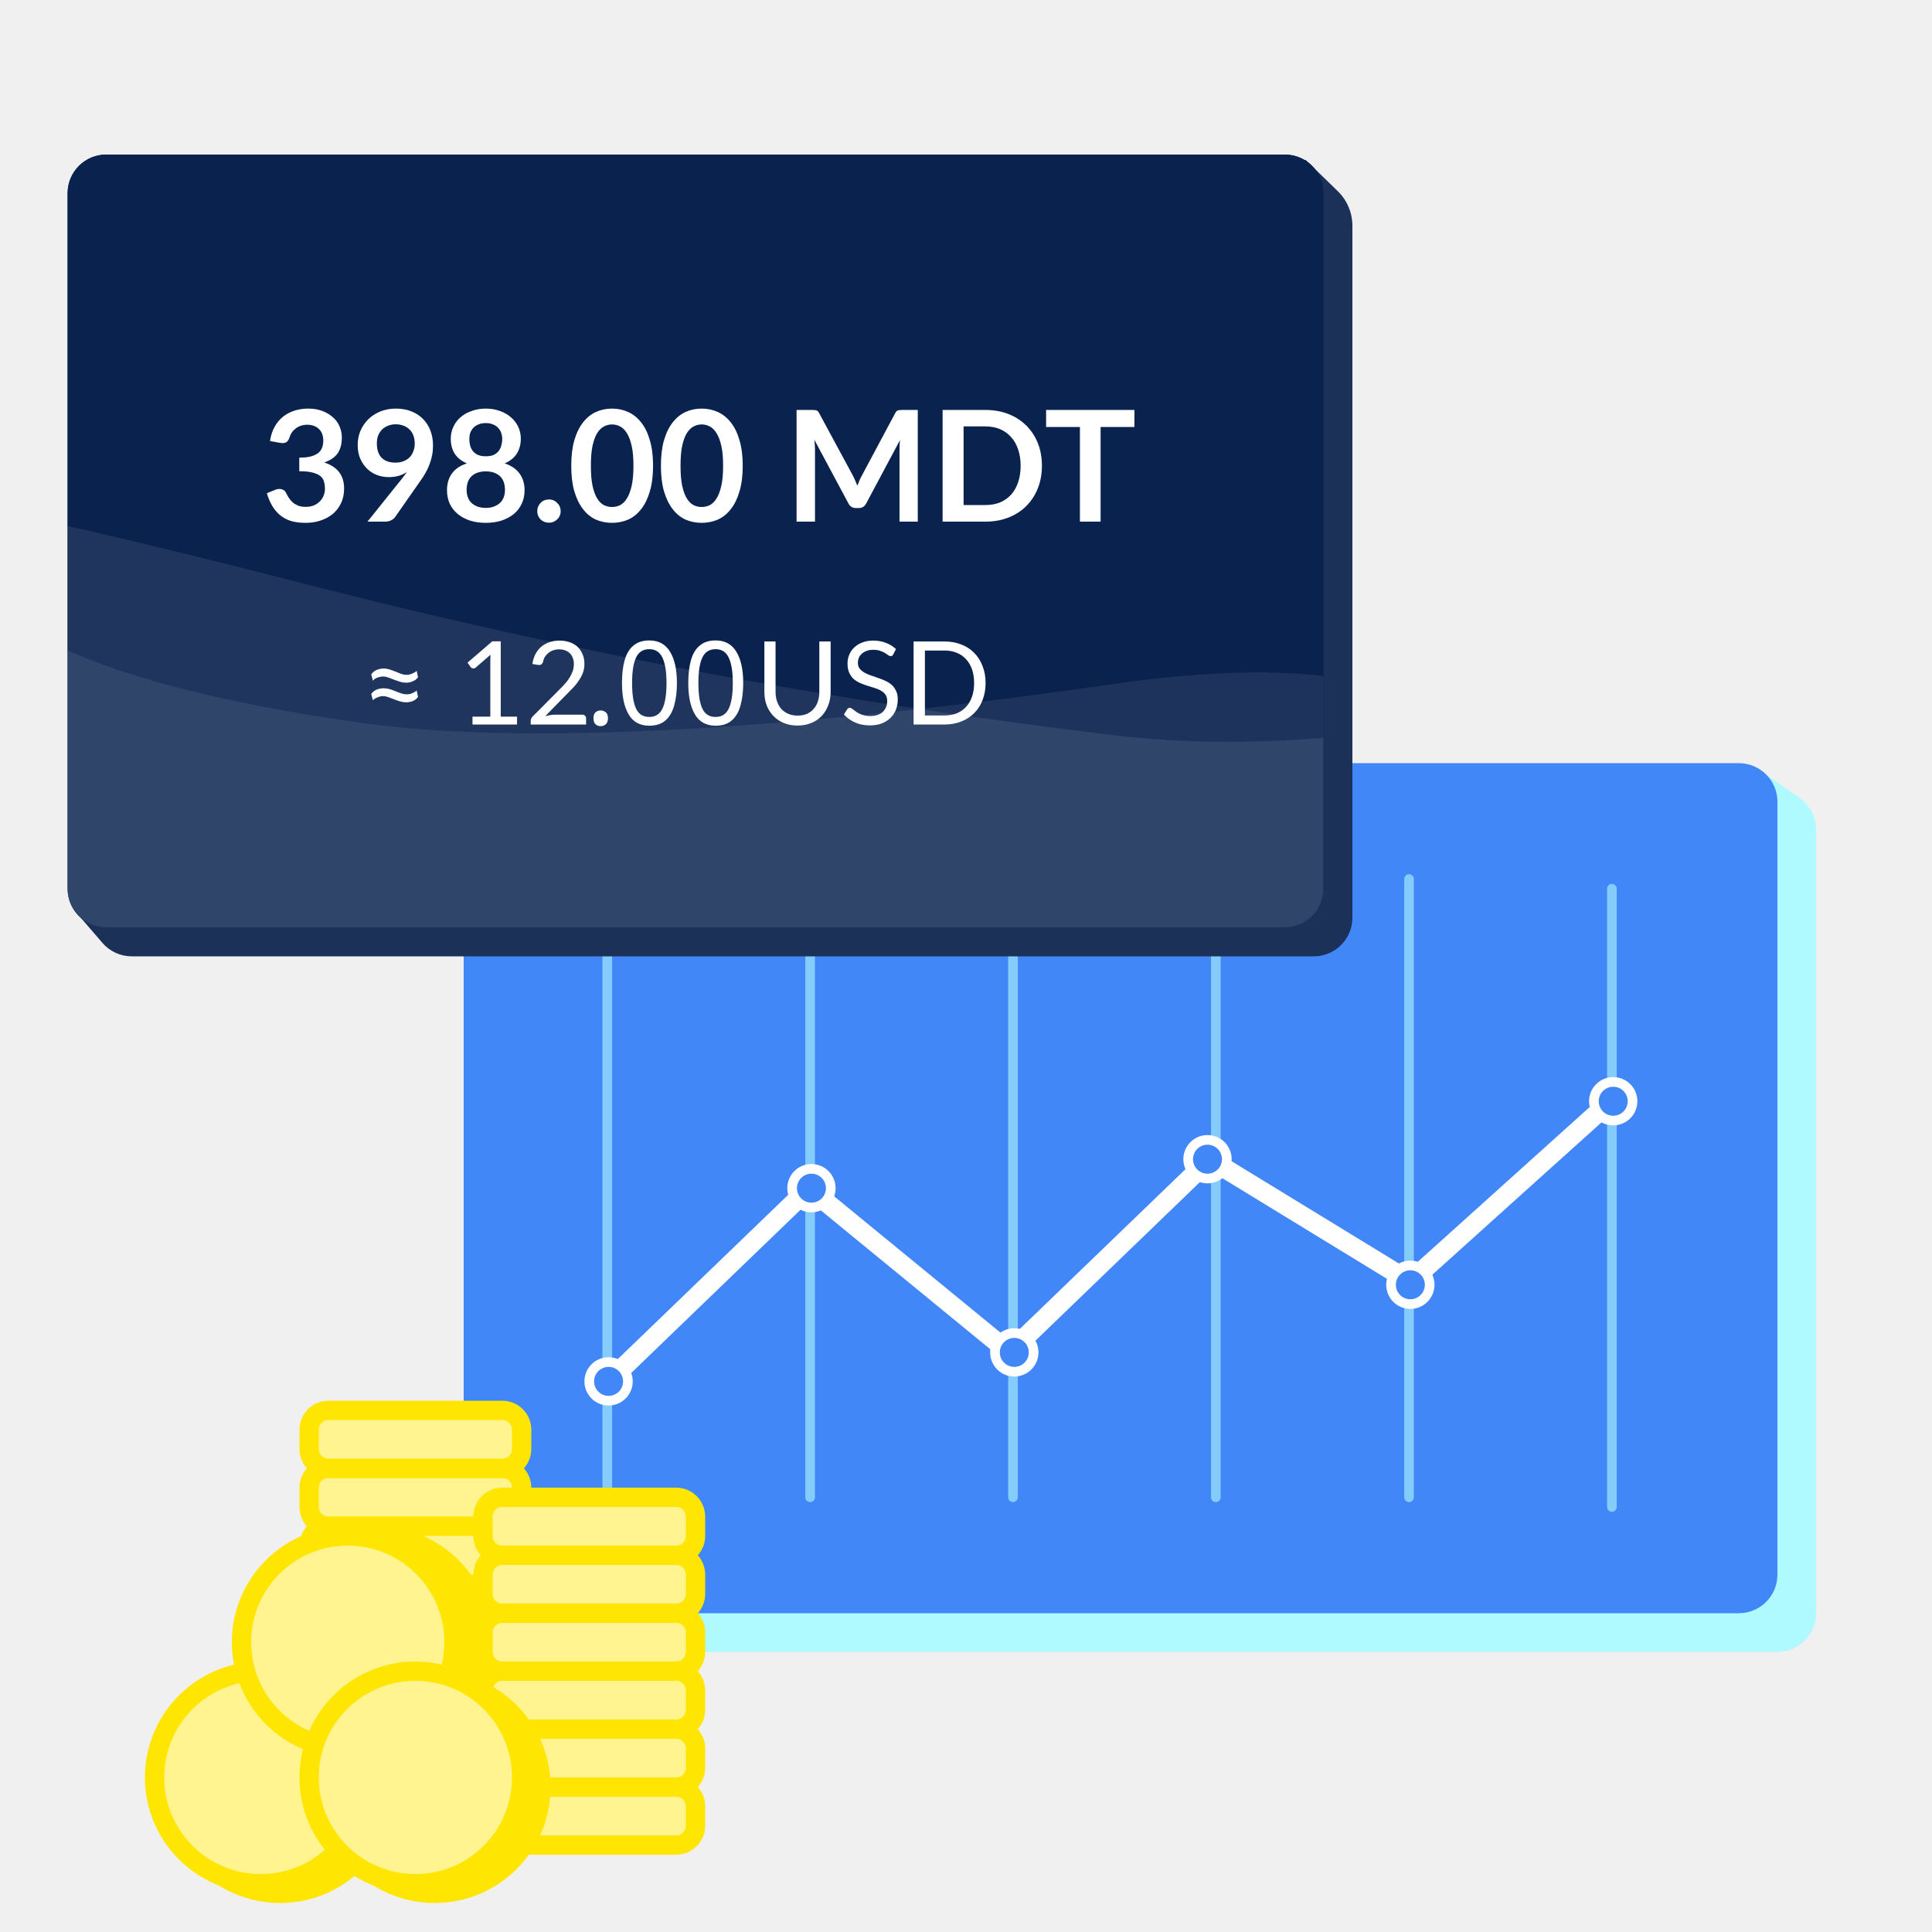
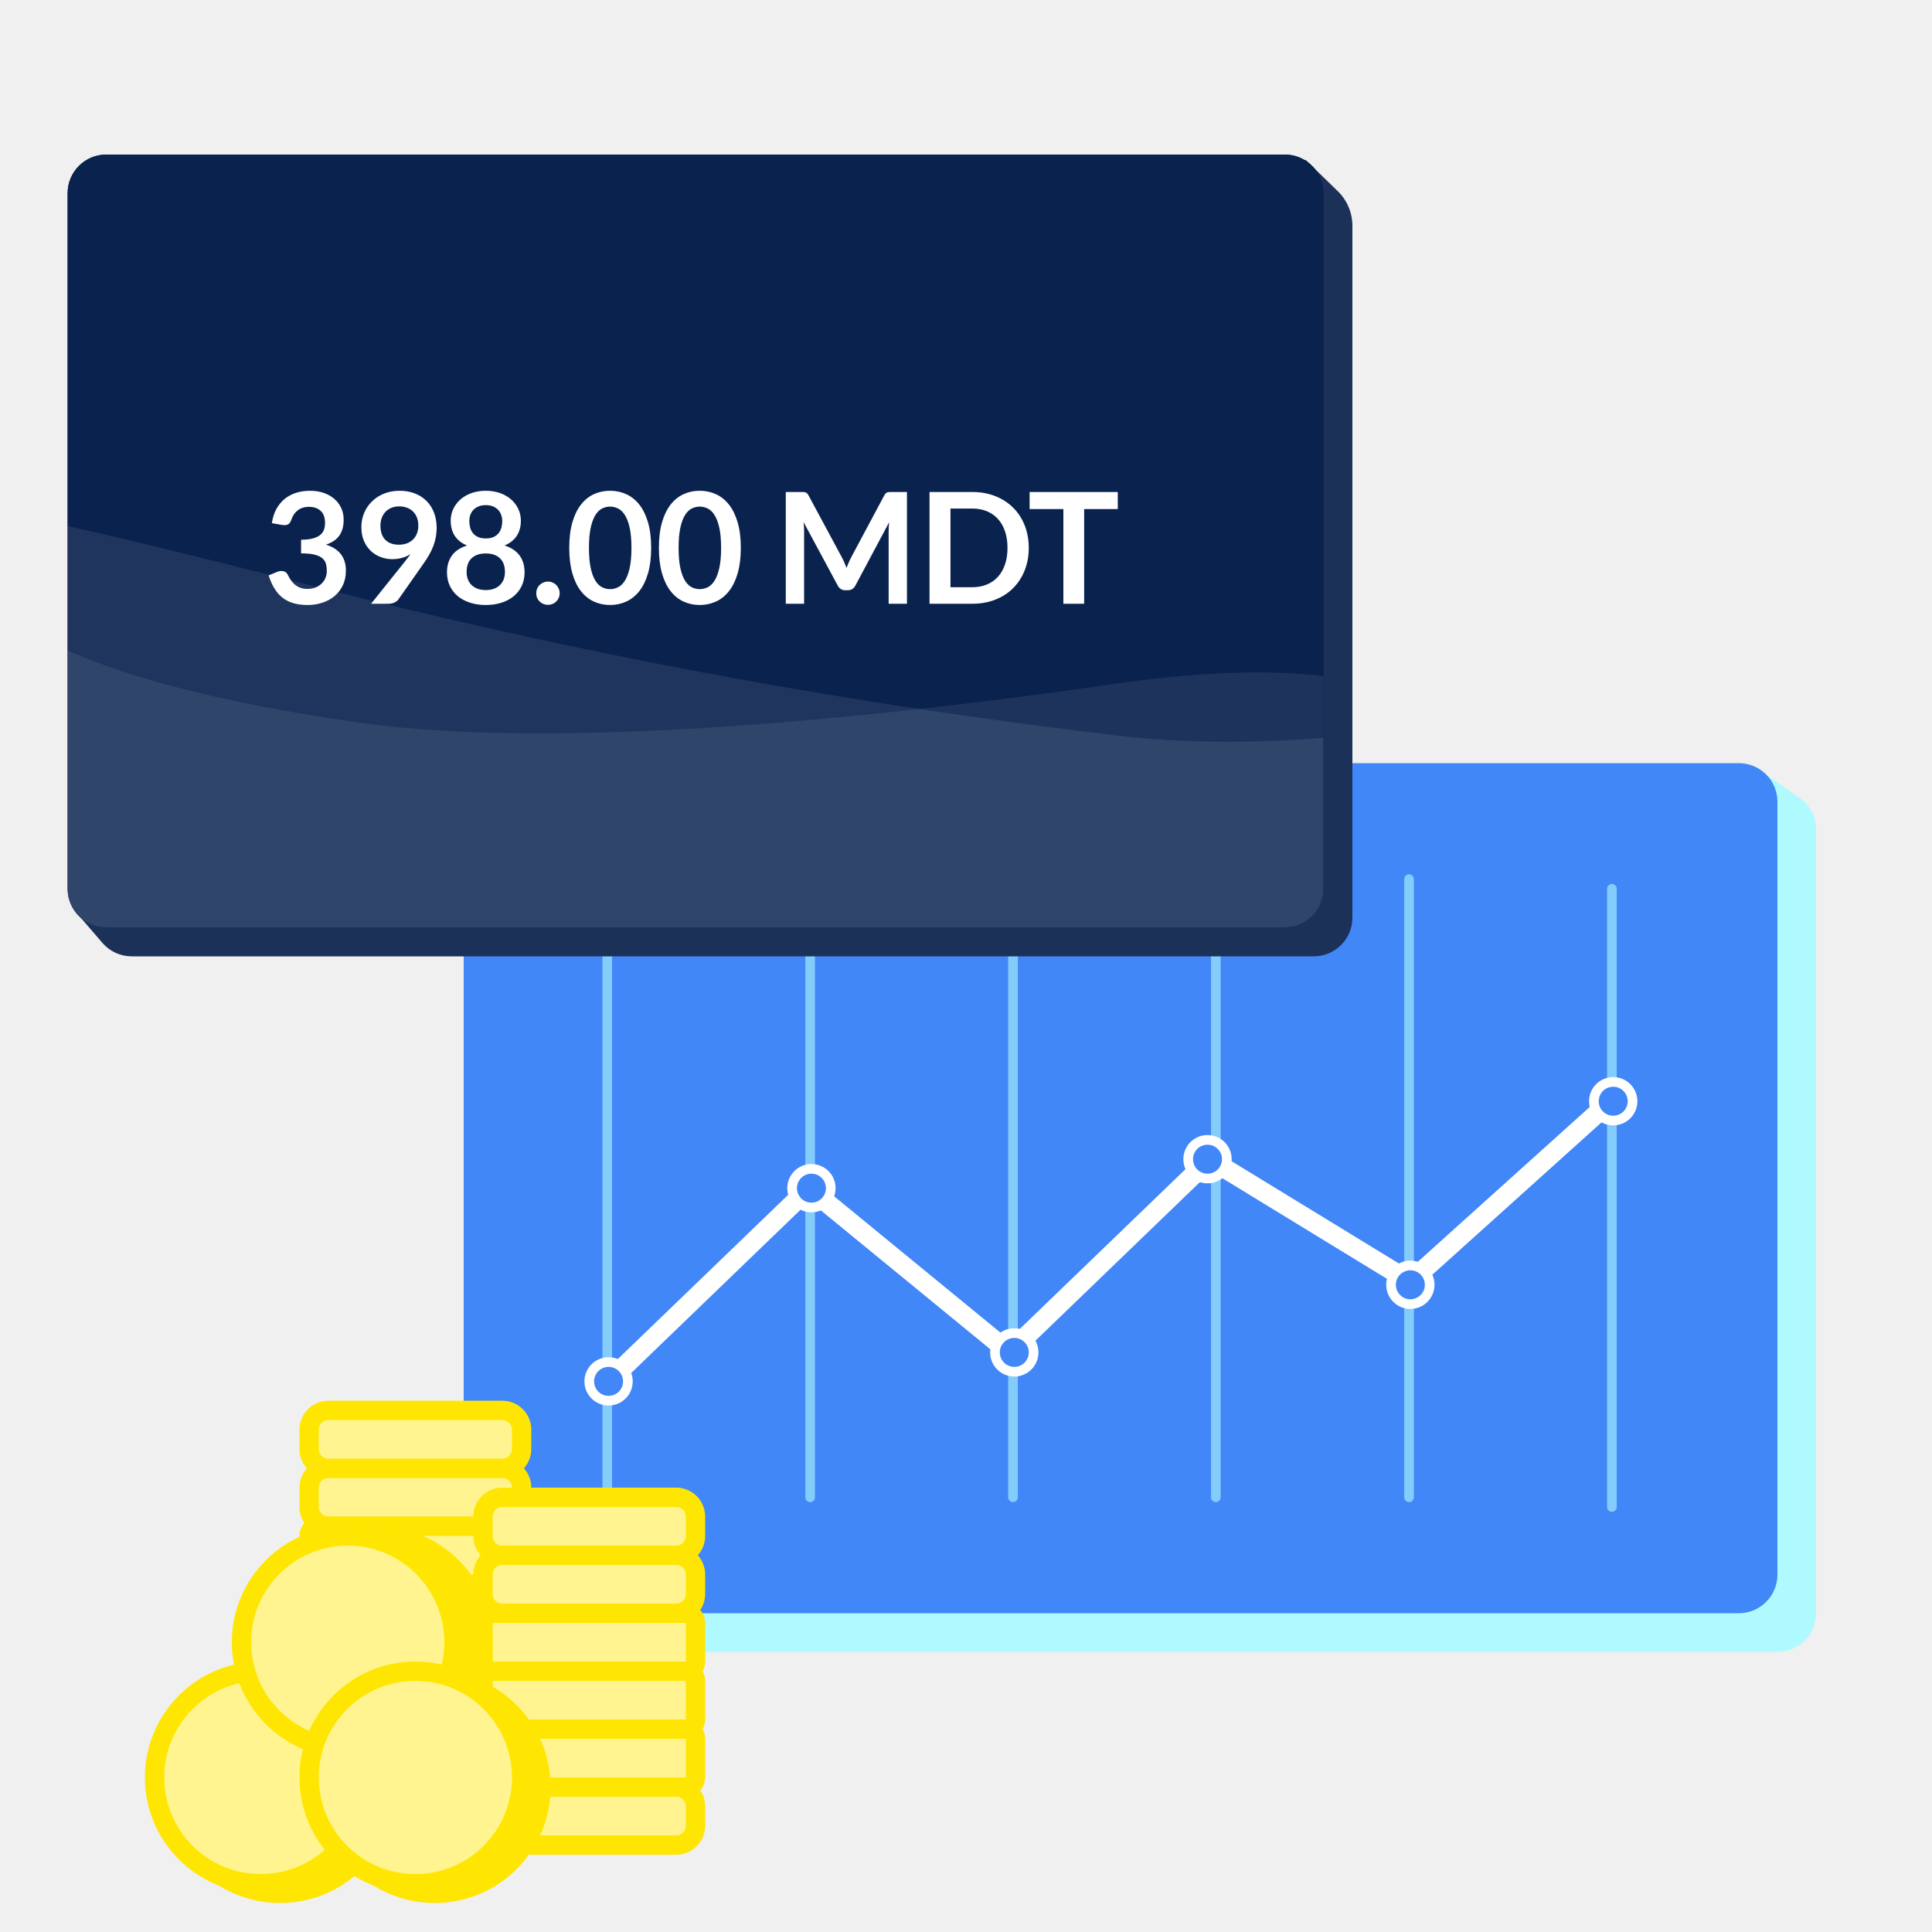
- <svg xmlns="http://www.w3.org/2000/svg" xmlns:xlink="http://www.w3.org/1999/xlink" width="200" height="200" viewBox="0 0 200 200">
+ <svg xmlns="http://www.w3.org/2000/svg" xmlns:xlink="http://www.w3.org/1999/xlink" width="200px" height="200px" viewBox="0 0 200 200" version="1.1">
  <defs>
-     <rect id="a" width="130" height="80" rx="4" />
+     <rect id="path-1" x="0" y="0" width="130" height="80" rx="4" />
  </defs>
-   <g fill="none" fill-rule="evenodd">
-     <path fill="#AFFAFF" d="M55.768 82.91l126.604-3.047 3.916 2.73A4 4 0 0 1 188 85.875V167a4 4 0 0 1-4 4H55.37a4 4 0 0 1-3.047-1.408l-3.246-3.816 2.79-79.009a4 4 0 0 1 3.901-3.858z" />
-     <rect width="136" height="88" x="48" y="79" fill="#4187F7" rx="4" />
-     <path stroke="#83CCFC" stroke-linecap="round" d="M166.864 92v64M145.864 91v64M125.864 91v64M104.864 91v64M83.864 91v64M62.864 91v64" />
-     <g transform="translate(7 16)">
-       <path fill="#1C3158" d="M6.587 6.81L128.163.558l3.323 3.233A5 5 0 0 1 133 7.375V79a4 4 0 0 1-4 4H6.634a4 4 0 0 1-3.03-1.39L1.097 78.7l1.695-67.995A4 4 0 0 1 6.587 6.81z" />
-       <rect width="130" height="80" fill="#0A224E" rx="4" />
-       <mask id="b" fill="#fff">
-         <use xlink:href="#a" />
-       </mask>
-       <use fill="#0A224E" xlink:href="#a" />
-       <g fill="#FFF" mask="url(#b)">
-         <path d="M-11.926 36.991c-1.228 10.4 12.87 17.679 42.292 21.835 19.83 2.801 51.738-.235 77.715-3.991 17.317-2.505 28.839-1.174 34.563 3.991v24.417h-154.57V36.991z" opacity=".079" />
-         <path d="M-11.92 36.973c-1.194-1.565 11.018.94 36.637 7.513 38.428 9.861 68.12 13.744 83.51 15.613 10.26 1.246 21.735.816 34.423-1.291v24.417H-11.92V36.973z" opacity=".086" />
+   <g id="For-Beta" stroke="none" stroke-width="1" fill="none" fill-rule="evenodd">
+     <g id="Tutorial_1" transform="translate(-80, -112)">
+       <g id="Group-7" transform="translate(80, 112)">
+         <path d="M55.768,82.909 L182.372,79.863 L186.288,82.593 C187.361,83.342 188,84.567 188,85.875 L188,88.241 L188,167 C188,169.209 186.209,171 184,171 L56.335,171 L55.37,171 C54.197,171 53.083,170.485 52.323,169.592 L49.077,165.776 L51.867,86.767 C51.942,84.651 53.652,82.96 55.768,82.909 Z" id="Rectangle-6-Copy-2" fill="#AFFAFF" />
+         <path d="M52,79 L180,79 C182.209,79 184,80.791 184,83 L184,163 C184,165.209 182.209,167 180,167 L52,167 C49.791,167 48,165.209 48,163 L48,83 C48,80.791 49.791,79 52,79 Z" id="Rectangle-6" fill="#4187F7" />
+         <path d="M166.864,92 L166.864,156" id="Line-3" stroke="#83CCFC" stroke-linecap="round" />
+         <path d="M145.864,91 L145.864,155" id="Line-3-Copy" stroke="#83CCFC" stroke-linecap="round" />
+         <path d="M125.864,91 L125.864,155" id="Line-3-Copy-2" stroke="#83CCFC" stroke-linecap="round" />
+         <path d="M104.864,91 L104.864,155" id="Line-3-Copy-3" stroke="#83CCFC" stroke-linecap="round" />
+         <path d="M83.864,91 L83.864,155" id="Line-3-Copy-4" stroke="#83CCFC" stroke-linecap="round" />
+         <path d="M62.864,91 L62.864,155" id="Line-3-Copy-5" stroke="#83CCFC" stroke-linecap="round" />
+         <g id="Group-6" transform="translate(7, 16)">
+           <path d="M6.587,6.81 L128.163,0.558 L131.486,3.791 C132.454,4.733 133,6.025 133,7.375 L133,79 C133,81.209 131.209,83 129,83 L6.634,83 C5.47,83 4.363,82.493 3.603,81.61 L1.098,78.701 L2.793,10.705 C2.845,8.614 4.499,6.917 6.587,6.81 Z" id="Rectangle-6-Copy" fill="#1C3158" />
+           <rect id="Rectangle-6-Copy" fill="#0A224E" x="0" y="0" width="130" height="80" rx="4" />
+           <g id="Group">
+             <g id="background">
+               <mask id="mask-2" fill="white">
+                 <use xlink:href="#path-1" />
+               </mask>
+               <use id="Mask" fill="#0A224E" xlink:href="#path-1" />
+               <g mask="url(#mask-2)">
+                 <g transform="translate(-12, 36.52174)">
+                   <g>
+                     <path d="M0.074,0.47 C-1.154,10.87 12.944,18.148 42.366,22.304 C62.195,25.105 94.104,22.07 120.081,18.313 C137.398,15.809 148.92,17.139 154.644,22.304 L154.644,46.722 L0.074,46.722 L0.074,0.47 Z" id="Rectangle" fill="#FFFFFF" opacity="0.079" />
+                     <path d="M0.08,0.452 C-1.114,-1.114 11.098,1.391 36.717,7.965 C75.145,17.825 104.838,21.709 120.228,23.578 C130.488,24.824 141.962,24.393 154.65,22.286 L154.65,46.704 L0.08,46.704 L0.08,0.452 Z" id="Rectangle" fill="#FFFFFF" opacity="0.086" />
+                   </g>
+                 </g>
+               </g>
+             </g>
+             <path d="M25.088,34.804 C25.621,34.804 26.103,34.88 26.532,35.032 C26.961,35.184 27.328,35.395 27.632,35.664 C27.936,35.933 28.169,36.249 28.332,36.612 C28.495,36.975 28.576,37.367 28.576,37.788 C28.576,38.156 28.535,38.48 28.452,38.76 C28.369,39.04 28.249,39.284 28.092,39.492 C27.935,39.7 27.743,39.876 27.516,40.02 C27.289,40.164 27.032,40.284 26.744,40.38 C27.437,40.599 27.955,40.932 28.296,41.38 C28.637,41.828 28.808,42.391 28.808,43.068 C28.808,43.644 28.701,44.153 28.488,44.596 C28.275,45.039 27.987,45.411 27.624,45.712 C27.261,46.013 26.841,46.241 26.364,46.396 C25.887,46.551 25.381,46.628 24.848,46.628 C24.267,46.628 23.76,46.561 23.328,46.428 C22.896,46.295 22.52,46.097 22.2,45.836 C21.88,45.575 21.608,45.255 21.384,44.876 C21.16,44.497 20.968,44.06 20.808,43.564 L21.68,43.204 C21.829,43.14 21.981,43.108 22.136,43.108 C22.275,43.108 22.399,43.137 22.508,43.196 C22.617,43.255 22.701,43.34 22.76,43.452 C22.856,43.639 22.961,43.823 23.076,44.004 C23.191,44.185 23.328,44.347 23.488,44.488 C23.648,44.629 23.836,44.744 24.052,44.832 C24.268,44.92 24.525,44.964 24.824,44.964 C25.16,44.964 25.453,44.909 25.704,44.8 C25.955,44.691 26.164,44.548 26.332,44.372 C26.5,44.196 26.625,44 26.708,43.784 C26.791,43.568 26.832,43.351 26.832,43.132 C26.832,42.855 26.803,42.603 26.744,42.376 C26.685,42.149 26.563,41.956 26.376,41.796 C26.189,41.636 25.921,41.511 25.572,41.42 C25.223,41.329 24.755,41.284 24.168,41.284 L24.168,39.876 C24.653,39.871 25.056,39.825 25.376,39.74 C25.696,39.655 25.951,39.536 26.14,39.384 C26.329,39.232 26.461,39.049 26.536,38.836 C26.611,38.623 26.648,38.388 26.648,38.132 C26.648,37.583 26.499,37.168 26.2,36.888 C25.901,36.608 25.493,36.468 24.976,36.468 C24.507,36.468 24.117,36.592 23.808,36.84 C23.499,37.088 23.283,37.407 23.16,37.796 C23.096,37.999 23.008,38.144 22.896,38.232 C22.784,38.32 22.637,38.364 22.456,38.364 C22.371,38.364 22.28,38.356 22.184,38.34 L21.144,38.156 C21.224,37.601 21.379,37.115 21.608,36.696 C21.837,36.277 22.124,35.928 22.468,35.648 C22.812,35.368 23.207,35.157 23.652,35.016 C24.097,34.875 24.576,34.804 25.088,34.804 Z M33.608,41.884 C33.208,41.884 32.816,41.815 32.432,41.676 C32.048,41.537 31.705,41.328 31.404,41.048 C31.103,40.768 30.861,40.421 30.68,40.008 C30.499,39.595 30.408,39.111 30.408,38.556 C30.408,38.039 30.504,37.553 30.696,37.1 C30.888,36.647 31.157,36.249 31.504,35.908 C31.851,35.567 32.267,35.297 32.752,35.1 C33.237,34.903 33.773,34.804 34.36,34.804 C34.952,34.804 35.484,34.897 35.956,35.084 C36.428,35.271 36.831,35.532 37.164,35.868 C37.497,36.204 37.753,36.607 37.932,37.076 C38.111,37.545 38.2,38.06 38.2,38.62 C38.2,38.977 38.169,39.316 38.108,39.636 C38.047,39.956 37.959,40.264 37.844,40.56 C37.729,40.856 37.592,41.144 37.432,41.424 C37.272,41.704 37.093,41.985 36.896,42.268 L34.248,46.044 C34.157,46.172 34.023,46.28 33.844,46.368 C33.665,46.456 33.461,46.5 33.232,46.5 L31.416,46.5 L35.008,42.012 C35.099,41.9 35.184,41.791 35.264,41.684 C35.344,41.577 35.421,41.471 35.496,41.364 C35.229,41.535 34.936,41.664 34.616,41.752 C34.296,41.84 33.96,41.884 33.608,41.884 Z M36.304,38.42 C36.304,38.105 36.256,37.824 36.16,37.576 C36.064,37.328 35.928,37.119 35.752,36.948 C35.576,36.777 35.367,36.647 35.124,36.556 C34.881,36.465 34.616,36.42 34.328,36.42 C34.029,36.42 33.76,36.469 33.52,36.568 C33.28,36.667 33.076,36.804 32.908,36.98 C32.74,37.156 32.611,37.365 32.52,37.608 C32.429,37.851 32.384,38.116 32.384,38.404 C32.384,39.049 32.551,39.541 32.884,39.88 C33.217,40.219 33.691,40.388 34.304,40.388 C34.624,40.388 34.908,40.337 35.156,40.236 C35.404,40.135 35.613,39.996 35.784,39.82 C35.955,39.644 36.084,39.436 36.172,39.196 C36.26,38.956 36.304,38.697 36.304,38.42 Z M43.288,46.628 C42.691,46.628 42.145,46.548 41.652,46.388 C41.159,46.228 40.736,46.001 40.384,45.708 C40.032,45.415 39.759,45.06 39.564,44.644 C39.369,44.228 39.272,43.764 39.272,43.252 C39.272,42.569 39.44,41.992 39.776,41.52 C40.112,41.048 40.635,40.697 41.344,40.468 C40.779,40.233 40.356,39.9 40.076,39.468 C39.796,39.036 39.656,38.516 39.656,37.908 C39.656,37.471 39.745,37.063 39.924,36.684 C40.103,36.305 40.352,35.976 40.672,35.696 C40.992,35.416 41.375,35.197 41.82,35.04 C42.265,34.883 42.755,34.804 43.288,34.804 C43.821,34.804 44.311,34.883 44.756,35.04 C45.201,35.197 45.584,35.416 45.904,35.696 C46.224,35.976 46.473,36.305 46.652,36.684 C46.831,37.063 46.92,37.471 46.92,37.908 C46.92,38.516 46.779,39.036 46.496,39.468 C46.213,39.9 45.792,40.233 45.232,40.468 C45.941,40.697 46.464,41.048 46.8,41.52 C47.136,41.992 47.304,42.569 47.304,43.252 C47.304,43.764 47.207,44.228 47.012,44.644 C46.817,45.06 46.544,45.415 46.192,45.708 C45.84,46.001 45.417,46.228 44.924,46.388 C44.431,46.548 43.885,46.628 43.288,46.628 Z M43.288,45.084 C43.613,45.084 43.899,45.037 44.144,44.944 C44.389,44.851 44.596,44.721 44.764,44.556 C44.932,44.391 45.059,44.193 45.144,43.964 C45.229,43.735 45.272,43.487 45.272,43.22 C45.272,42.585 45.096,42.105 44.744,41.78 C44.392,41.455 43.907,41.292 43.288,41.292 C42.669,41.292 42.184,41.455 41.832,41.78 C41.48,42.105 41.304,42.585 41.304,43.22 C41.304,43.487 41.347,43.735 41.432,43.964 C41.517,44.193 41.644,44.391 41.812,44.556 C41.98,44.721 42.187,44.851 42.432,44.944 C42.677,45.037 42.963,45.084 43.288,45.084 Z M43.288,39.74 C43.608,39.74 43.877,39.689 44.096,39.588 C44.315,39.487 44.491,39.352 44.624,39.184 C44.757,39.016 44.852,38.824 44.908,38.608 C44.964,38.392 44.992,38.169 44.992,37.94 C44.992,37.721 44.957,37.513 44.888,37.316 C44.819,37.119 44.715,36.944 44.576,36.792 C44.437,36.64 44.261,36.519 44.048,36.428 C43.835,36.337 43.581,36.292 43.288,36.292 C42.995,36.292 42.741,36.337 42.528,36.428 C42.315,36.519 42.137,36.64 41.996,36.792 C41.855,36.944 41.751,37.119 41.684,37.316 C41.617,37.513 41.584,37.721 41.584,37.94 C41.584,38.169 41.612,38.392 41.668,38.608 C41.724,38.824 41.819,39.016 41.952,39.184 C42.085,39.352 42.261,39.487 42.48,39.588 C42.699,39.689 42.968,39.74 43.288,39.74 Z M48.512,45.412 C48.512,45.247 48.543,45.089 48.604,44.94 C48.665,44.791 48.751,44.663 48.86,44.556 C48.969,44.449 49.099,44.364 49.248,44.3 C49.397,44.236 49.557,44.204 49.728,44.204 C49.893,44.204 50.051,44.236 50.2,44.3 C50.349,44.364 50.477,44.449 50.584,44.556 C50.691,44.663 50.776,44.791 50.84,44.94 C50.904,45.089 50.936,45.247 50.936,45.412 C50.936,45.583 50.904,45.741 50.84,45.888 C50.776,46.035 50.691,46.161 50.584,46.268 C50.477,46.375 50.349,46.459 50.2,46.52 C50.051,46.581 49.893,46.612 49.728,46.612 C49.557,46.612 49.397,46.581 49.248,46.52 C49.099,46.459 48.969,46.375 48.86,46.268 C48.751,46.161 48.665,46.035 48.604,45.888 C48.543,45.741 48.512,45.583 48.512,45.412 Z M60.408,40.716 C60.408,41.724 60.3,42.6 60.084,43.344 C59.868,44.088 59.569,44.703 59.188,45.188 C58.807,45.673 58.356,46.035 57.836,46.272 C57.316,46.509 56.755,46.628 56.152,46.628 C55.549,46.628 54.991,46.509 54.476,46.272 C53.961,46.035 53.515,45.673 53.136,45.188 C52.757,44.703 52.461,44.088 52.248,43.344 C52.035,42.6 51.928,41.724 51.928,40.716 C51.928,39.703 52.035,38.825 52.248,38.084 C52.461,37.343 52.757,36.729 53.136,36.244 C53.515,35.759 53.961,35.397 54.476,35.16 C54.991,34.923 55.549,34.804 56.152,34.804 C56.755,34.804 57.316,34.923 57.836,35.16 C58.356,35.397 58.807,35.759 59.188,36.244 C59.569,36.729 59.868,37.343 60.084,38.084 C60.3,38.825 60.408,39.703 60.408,40.716 Z M58.368,40.716 C58.368,39.879 58.307,39.185 58.184,38.636 C58.061,38.087 57.897,37.649 57.692,37.324 C57.487,36.999 57.251,36.771 56.984,36.64 C56.717,36.509 56.44,36.444 56.152,36.444 C55.869,36.444 55.596,36.509 55.332,36.64 C55.068,36.771 54.835,36.999 54.632,37.324 C54.429,37.649 54.268,38.087 54.148,38.636 C54.028,39.185 53.968,39.879 53.968,40.716 C53.968,41.553 54.028,42.247 54.148,42.796 C54.268,43.345 54.429,43.783 54.632,44.108 C54.835,44.433 55.068,44.661 55.332,44.792 C55.596,44.923 55.869,44.988 56.152,44.988 C56.44,44.988 56.717,44.923 56.984,44.792 C57.251,44.661 57.487,44.433 57.692,44.108 C57.897,43.783 58.061,43.345 58.184,42.796 C58.307,42.247 58.368,41.553 58.368,40.716 Z M69.688,40.716 C69.688,41.724 69.58,42.6 69.364,43.344 C69.148,44.088 68.849,44.703 68.468,45.188 C68.087,45.673 67.636,46.035 67.116,46.272 C66.596,46.509 66.035,46.628 65.432,46.628 C64.829,46.628 64.271,46.509 63.756,46.272 C63.241,46.035 62.795,45.673 62.416,45.188 C62.037,44.703 61.741,44.088 61.528,43.344 C61.315,42.6 61.208,41.724 61.208,40.716 C61.208,39.703 61.315,38.825 61.528,38.084 C61.741,37.343 62.037,36.729 62.416,36.244 C62.795,35.759 63.241,35.397 63.756,35.16 C64.271,34.923 64.829,34.804 65.432,34.804 C66.035,34.804 66.596,34.923 67.116,35.16 C67.636,35.397 68.087,35.759 68.468,36.244 C68.849,36.729 69.148,37.343 69.364,38.084 C69.58,38.825 69.688,39.703 69.688,40.716 Z M67.648,40.716 C67.648,39.879 67.587,39.185 67.464,38.636 C67.341,38.087 67.177,37.649 66.972,37.324 C66.767,36.999 66.531,36.771 66.264,36.64 C65.997,36.509 65.72,36.444 65.432,36.444 C65.149,36.444 64.876,36.509 64.612,36.64 C64.348,36.771 64.115,36.999 63.912,37.324 C63.709,37.649 63.548,38.087 63.428,38.636 C63.308,39.185 63.248,39.879 63.248,40.716 C63.248,41.553 63.308,42.247 63.428,42.796 C63.548,43.345 63.709,43.783 63.912,44.108 C64.115,44.433 64.348,44.661 64.612,44.792 C64.876,44.923 65.149,44.988 65.432,44.988 C65.72,44.988 65.997,44.923 66.264,44.792 C66.531,44.661 66.767,44.433 66.972,44.108 C67.177,43.783 67.341,43.345 67.464,42.796 C67.587,42.247 67.648,41.553 67.648,40.716 Z M80.152,41.7 C80.243,41.871 80.327,42.048 80.404,42.232 C80.481,42.416 80.557,42.601 80.632,42.788 C80.707,42.596 80.784,42.407 80.864,42.22 C80.944,42.033 81.029,41.855 81.12,41.684 L84.544,35.276 C84.587,35.196 84.631,35.132 84.676,35.084 C84.721,35.036 84.772,35.001 84.828,34.98 C84.884,34.959 84.947,34.945 85.016,34.94 C85.085,34.935 85.168,34.932 85.264,34.932 L86.888,34.932 L86.888,46.5 L84.992,46.5 L84.992,39.028 C84.992,38.889 84.996,38.737 85.004,38.572 C85.012,38.407 85.024,38.239 85.04,38.068 L81.544,44.628 C81.464,44.777 81.36,44.893 81.232,44.976 C81.104,45.059 80.955,45.1 80.784,45.1 L80.488,45.1 C80.317,45.1 80.168,45.059 80.04,44.976 C79.912,44.893 79.808,44.777 79.728,44.628 L76.184,38.044 C76.205,38.22 76.22,38.392 76.228,38.56 C76.236,38.728 76.24,38.884 76.24,39.028 L76.24,46.5 L74.344,46.5 L74.344,34.932 L75.968,34.932 C76.064,34.932 76.147,34.935 76.216,34.94 C76.285,34.945 76.348,34.959 76.404,34.98 C76.46,35.001 76.512,35.036 76.56,35.084 C76.608,35.132 76.653,35.196 76.696,35.276 L80.152,41.7 Z M99.496,40.716 C99.496,41.564 99.355,42.343 99.072,43.052 C98.789,43.761 98.392,44.372 97.88,44.884 C97.368,45.396 96.752,45.793 96.032,46.076 C95.312,46.359 94.515,46.5 93.64,46.5 L89.224,46.5 L89.224,34.932 L93.64,34.932 C94.515,34.932 95.312,35.075 96.032,35.36 C96.752,35.645 97.368,36.043 97.88,36.552 C98.392,37.061 98.789,37.671 99.072,38.38 C99.355,39.089 99.496,39.868 99.496,40.716 Z M97.296,40.716 C97.296,40.081 97.211,39.512 97.04,39.008 C96.869,38.504 96.627,38.077 96.312,37.728 C95.997,37.379 95.615,37.111 95.164,36.924 C94.713,36.737 94.205,36.644 93.64,36.644 L91.392,36.644 L91.392,44.788 L93.64,44.788 C94.205,44.788 94.713,44.695 95.164,44.508 C95.615,44.321 95.997,44.053 96.312,43.704 C96.627,43.355 96.869,42.928 97.04,42.424 C97.211,41.92 97.296,41.351 97.296,40.716 Z M108.712,34.932 L108.712,36.7 L105.232,36.7 L105.232,46.5 L103.08,46.5 L103.08,36.7 L99.584,36.7 L99.584,34.932 L108.712,34.932 Z" id="398.00-MDT" fill="#FFFFFF" />
+           </g>
+         </g>
+         <g id="Group-3" transform="translate(31, 145)" fill="#FFF490" stroke="#FEE602" stroke-width="2">
+           <path d="M2,37 C1.448,37 1,37.448 1,38 L1,42 C1,42.552 1.448,43 2,43 L22,43 C22.552,43 23,42.552 23,42 L23,38 C23,37.448 22.552,37 22,37 L2,37 Z" id="Rectangle-5" />
+           <path d="M2,25 C1.448,25 1,25.448 1,26 L1,30 C1,30.552 1.448,31 2,31 L22,31 C22.552,31 23,30.552 23,30 L23,26 C23,25.448 22.552,25 22,25 L2,25 Z" id="Rectangle-5-Copy-3" />
+           <rect id="Rectangle-5-Copy" x="1" y="31" width="22" height="6" rx="2" />
+           <path d="M2,19 C1.448,19 1,19.448 1,20 L1,24 C1,24.552 1.448,25 2,25 L22,25 C22.552,25 23,24.552 23,24 L23,20 C23,19.448 22.552,19 22,19 L2,19 Z" id="Rectangle-5-Copy-4" />
+           <rect id="Rectangle-5-Copy-2" x="1" y="7" width="22" height="6" rx="2" />
+           <rect id="Rectangle-5-Copy-6" x="1" y="1" width="22" height="6" rx="2" />
+           <path d="M2,13 C1.448,13 1,13.448 1,14 L1,18 C1,18.552 1.448,19 2,19 L22,19 C22.552,19 23,18.552 23,18 L23,14 C23,13.448 22.552,13 22,13 L2,13 Z" id="Rectangle-5-Copy-5" />
+         </g>
+         <g id="Group-3-Copy" transform="translate(49, 154)" fill="#FFF490" stroke="#FEE602" stroke-width="2">
+           <path d="M2,25 C1.448,25 1,25.448 1,26 L1,30 C1,30.552 1.448,31 2,31 L22,31 C22.552,31 23,30.552 23,30 L23,26 C23,25.448 22.552,25 22,25 L2,25 Z" id="Rectangle-5-Copy-3" />
+           <rect id="Rectangle-5-Copy" x="1" y="31" width="22" height="6" rx="2" />
+           <path d="M2,19 C1.448,19 1,19.448 1,20 L1,24 C1,24.552 1.448,25 2,25 L22,25 C22.552,25 23,24.552 23,24 L23,20 C23,19.448 22.552,19 22,19 L2,19 Z" id="Rectangle-5-Copy-4" />
+           <rect id="Rectangle-5-Copy-2" x="1" y="7" width="22" height="6" rx="2" />
+           <rect id="Rectangle-5-Copy-6" x="1" y="1" width="22" height="6" rx="2" />
+           <path d="M2,13 C1.448,13 1,13.448 1,14 L1,18 C1,18.552 1.448,19 2,19 L22,19 C22.552,19 23,18.552 23,18 L23,14 C23,13.448 22.552,13 22,13 L2,13 Z" id="Rectangle-5-Copy-5" />
+         </g>
+         <g id="Group-4" transform="translate(61, 112)" stroke="#FFFFFF">
+           <polyline id="Line-2" stroke-width="2" stroke-linecap="round" stroke-linejoin="round" points="2 31 22.745 11 43.489 28 64.234 8 84.978 20.679 105.723 2" />
+           <circle id="Oval-6" fill="#4187F7" cx="106" cy="2" r="2" />
+           <circle id="Oval-6-Copy" fill="#4187F7" cx="85" cy="21" r="2" />
+           <circle id="Oval-6-Copy-2" fill="#4187F7" cx="64" cy="8" r="2" />
+           <circle id="Oval-6-Copy-3" fill="#4187F7" cx="44" cy="28" r="2" />
+           <circle id="Oval-6-Copy-4" fill="#4187F7" cx="23" cy="11" r="2" />
+           <circle id="Oval-6-Copy-5" fill="#4187F7" cx="2" cy="31" r="2" />
+         </g>
+         <g id="Group-4" transform="translate(15, 158)">
+           <circle id="Oval-4-Copy-3" fill="#FEE602" cx="30" cy="27" r="12" />
+           <circle id="Oval-4-Copy-4" fill="#FEE602" cx="24" cy="12" r="12" />
+           <circle id="Oval-4-Copy-5" fill="#FEE602" cx="14" cy="27" r="12" />
+           <circle id="Oval-4" stroke="#FEE602" stroke-width="2" fill="#FFF490" cx="12" cy="26" r="11" />
+           <circle id="Oval-4-Copy" stroke="#FEE602" stroke-width="2" fill="#FFF490" cx="21" cy="12" r="11" />
+           <circle id="Oval-4-Copy-2" stroke="#FEE602" stroke-width="2" fill="#FFF490" cx="28" cy="26" r="11" />
+         </g>
      </g>
-       <text fill="#FFF" font-family="Lato-Bold, Lato" font-size="16" font-weight="bold">
-         <tspan x="20.088" y="38">398.00 MDT</tspan>
-       </text>
-       <text fill="#FFF" font-family="Lato-Regular, Lato" font-size="12">
-         <tspan x="30.382" y="59">≈ 12</tspan>
-         <tspan x="53.578" y="59" font-family="PingFangSC-Regular, PingFang SC">.00</tspan>
-         <tspan x="71.146" y="59"> USD</tspan>
-       </text>
-     </g>
-     <g fill="#FFF490" stroke="#FEE602" stroke-width="2" transform="translate(31 145)">
-       <rect width="22" height="6" x="1" y="37" rx="2" />
-       <rect width="22" height="6" x="1" y="25" rx="2" />
-       <rect width="22" height="6" x="1" y="31" rx="2" />
-       <rect width="22" height="6" x="1" y="19" rx="2" />
-       <rect width="22" height="6" x="1" y="7" rx="2" />
-       <rect width="22" height="6" x="1" y="1" rx="2" />
-       <rect width="22" height="6" x="1" y="13" rx="2" />
-     </g>
-     <g fill="#FFF490" stroke="#FEE602" stroke-width="2" transform="translate(49 154)">
-       <rect width="22" height="6" x="1" y="25" rx="2" />
-       <rect width="22" height="6" x="1" y="31" rx="2" />
-       <rect width="22" height="6" x="1" y="19" rx="2" />
-       <rect width="22" height="6" x="1" y="7" rx="2" />
-       <rect width="22" height="6" x="1" y="1" rx="2" />
-       <rect width="22" height="6" x="1" y="13" rx="2" />
-     </g>
-     <g stroke="#FFF" transform="translate(61 112)">
-       <path stroke-linecap="round" stroke-linejoin="round" stroke-width="2" d="M2 31l20.745-20 20.744 17L64.234 8l20.744 12.68L105.723 2" />
-       <circle cx="106" cy="2" r="2" fill="#4187F7" />
-       <circle cx="85" cy="21" r="2" fill="#4187F7" />
-       <circle cx="64" cy="8" r="2" fill="#4187F7" />
-       <circle cx="44" cy="28" r="2" fill="#4187F7" />
-       <circle cx="23" cy="11" r="2" fill="#4187F7" />
-       <circle cx="2" cy="31" r="2" fill="#4187F7" />
-     </g>
-     <g transform="translate(15 158)">
-       <circle cx="30" cy="27" r="12" fill="#FEE602" />
-       <circle cx="24" cy="12" r="12" fill="#FEE602" />
-       <circle cx="14" cy="27" r="12" fill="#FEE602" />
-       <circle cx="12" cy="26" r="11" fill="#FFF490" stroke="#FEE602" stroke-width="2" />
-       <circle cx="21" cy="12" r="11" fill="#FFF490" stroke="#FEE602" stroke-width="2" />
-       <circle cx="28" cy="26" r="11" fill="#FFF490" stroke="#FEE602" stroke-width="2" />
    </g>
  </g>
</svg>
